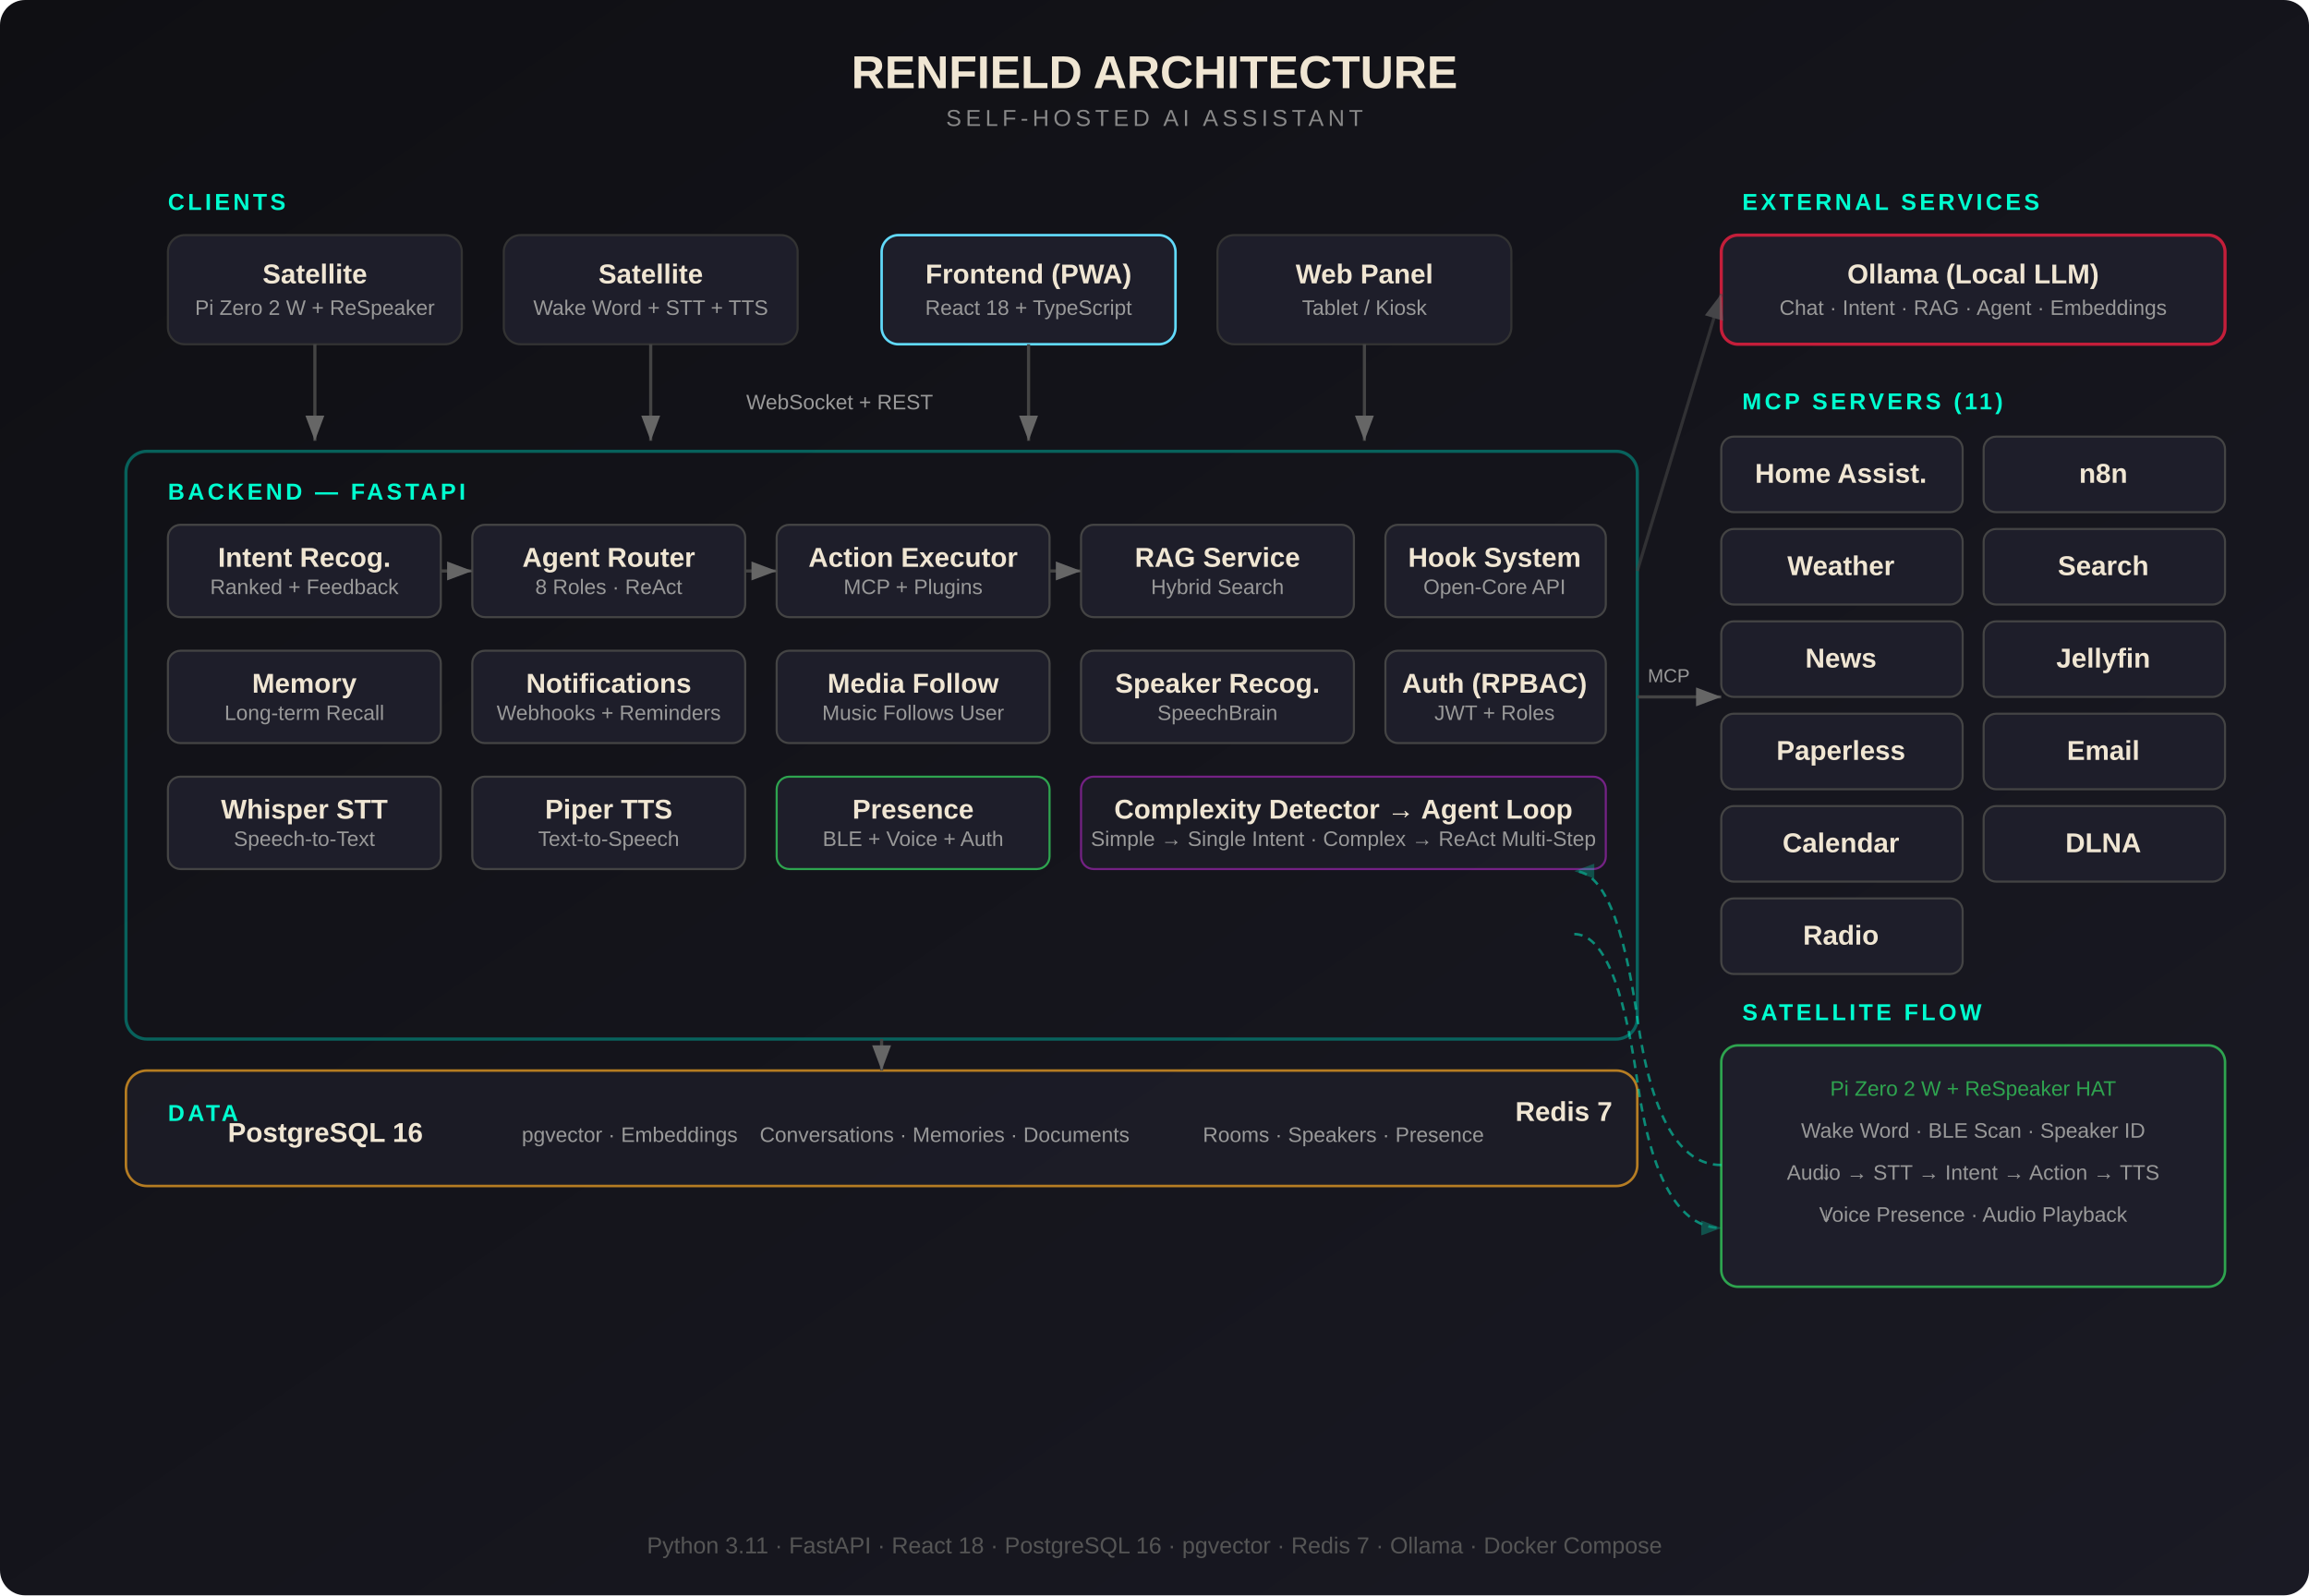
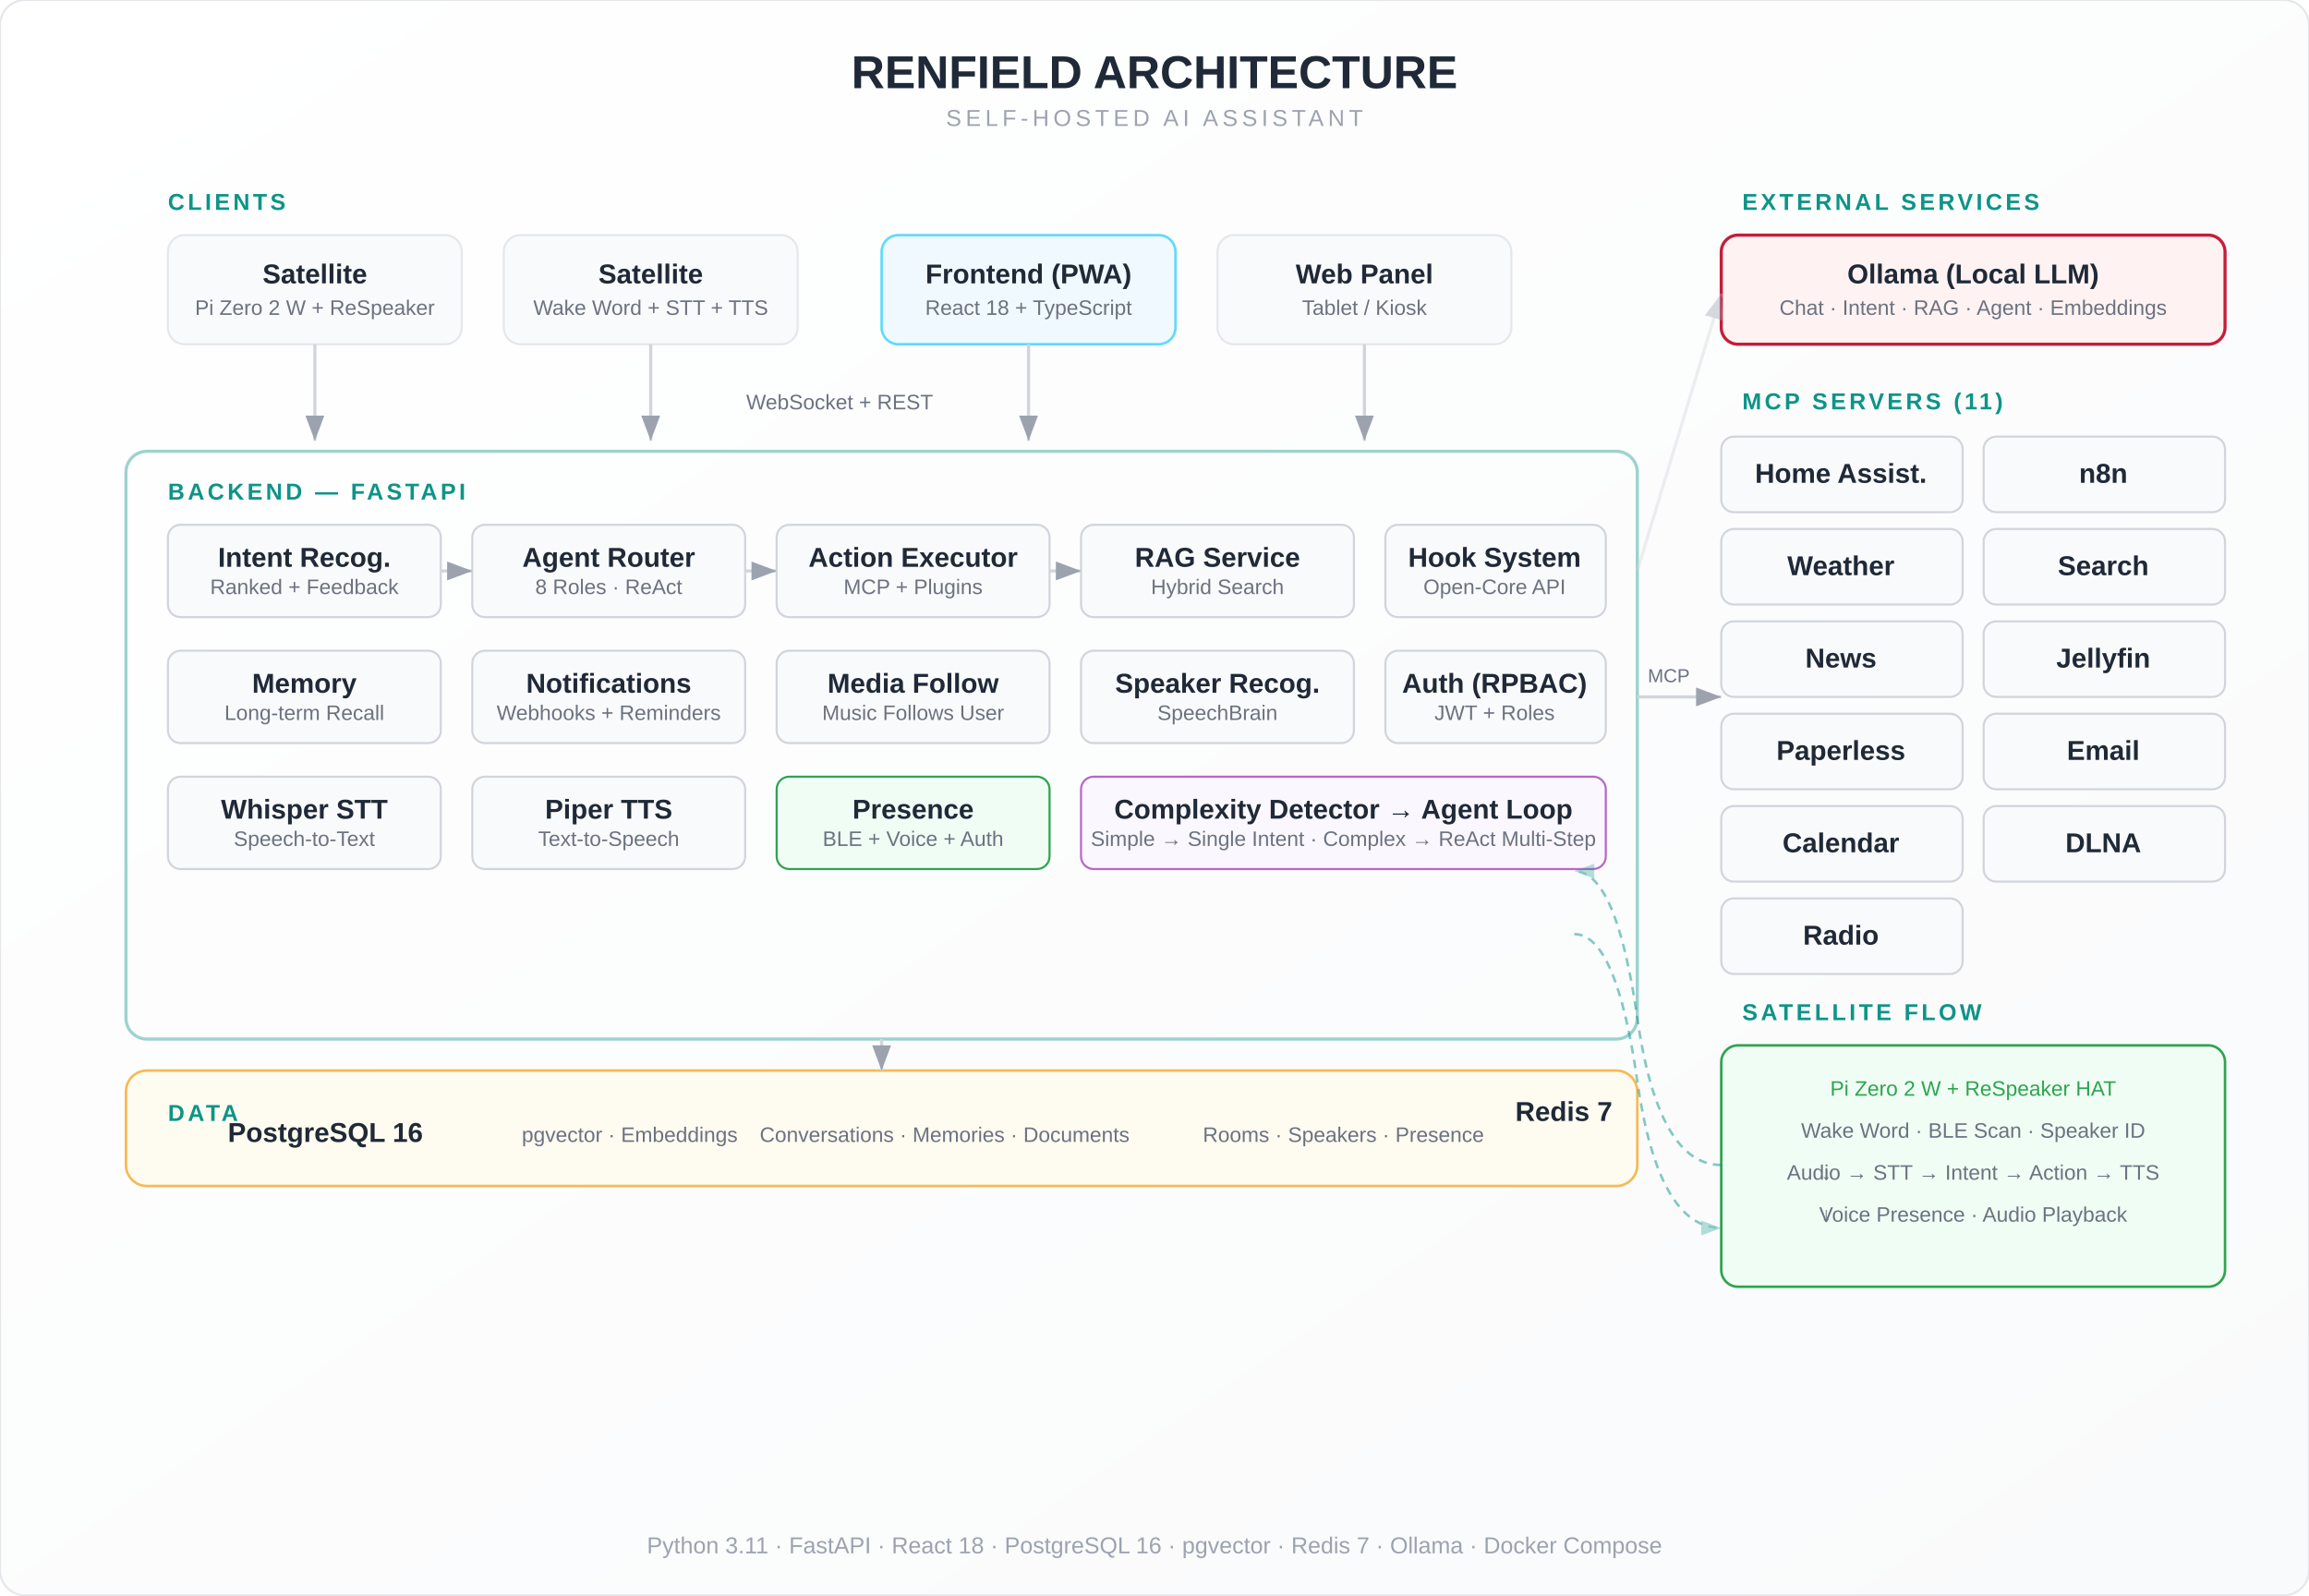
<svg xmlns="http://www.w3.org/2000/svg" viewBox="0 0 1100 760" width="1100" height="760">
  <defs>
    <style>
      text { font-family: 'Segoe UI', 'Helvetica Neue', Arial, sans-serif; }
-       .title { font-size: 22px; font-weight: 700; fill: #F0E6D3; }
-       .subtitle { font-size: 11px; fill: #888; letter-spacing: 2px; }
-       .box-label { font-size: 13px; font-weight: 600; fill: #F0E6D3; }
-       .box-sub { font-size: 10px; fill: #999; }
-       .section-label { font-size: 11px; font-weight: 600; fill: #00FFD0; letter-spacing: 1.5px; }
-       .arrow { stroke: #444; stroke-width: 1.5; fill: none; marker-end: url(#arrowhead); }
-       .arrow-data { stroke: #00FFD0; stroke-width: 1.2; fill: none; opacity: 0.5; stroke-dasharray: 4 3; }
+       .title { font-size: 22px; font-weight: 700; fill: #1f2937; }
+       .subtitle { font-size: 11px; fill: #9ca3af; letter-spacing: 2px; }
+       .box-label { font-size: 13px; font-weight: 600; fill: #1f2937; }
+       .box-sub { font-size: 10px; fill: #6b7280; }
+       .section-label { font-size: 11px; font-weight: 600; fill: #0d9488; letter-spacing: 1.5px; }
+       .arrow { stroke: #d1d5db; stroke-width: 1.5; fill: none; marker-end: url(#arrowhead); }
+       .arrow-data { stroke: #0d9488; stroke-width: 1.2; fill: none; opacity: 0.5; stroke-dasharray: 4 3; }
    </style>
    <marker id="arrowhead" markerWidth="8" markerHeight="6" refX="8" refY="3" orient="auto">
-       <polygon points="0 0, 8 3, 0 6" fill="#666" />
+       <polygon points="0 0, 8 3, 0 6" fill="#9ca3af" />
    </marker>
    <marker id="arrowhead-cyan" markerWidth="8" markerHeight="6" refX="8" refY="3" orient="auto">
-       <polygon points="0 0, 8 3, 0 6" fill="#00FFD0" opacity="0.5" />
+       <polygon points="0 0, 8 3, 0 6" fill="#0d9488" opacity="0.6" />
    </marker>
    <linearGradient id="bgGrad" x1="0%" y1="0%" x2="100%" y2="100%">
-       <stop offset="0%" style="stop-color:#0F0F13" />
-       <stop offset="100%" style="stop-color:#1A1A24" />
+       <stop offset="0%" style="stop-color:#ffffff" />
+       <stop offset="100%" style="stop-color:#f9fafb" />
    </linearGradient>
  </defs>
-   <rect width="1100" height="760" fill="url(#bgGrad)" rx="12" />
+   <rect width="1100" height="760" fill="url(#bgGrad)" rx="12" stroke="#e5e7eb" stroke-width="1" />
  <text x="550" y="42" text-anchor="middle" class="title">RENFIELD ARCHITECTURE</text>
  <text x="550" y="60" text-anchor="middle" class="subtitle">SELF-HOSTED AI ASSISTANT</text>
  <text x="80" y="100" class="section-label">CLIENTS</text>
-   <rect x="80" y="112" width="140" height="52" rx="8" fill="#1E1E2A" stroke="#333" stroke-width="1" />
+   <rect x="80" y="112" width="140" height="52" rx="8" fill="#f9fafb" stroke="#e5e7eb" stroke-width="1" />
  <text x="150" y="135" text-anchor="middle" class="box-label">Satellite</text>
  <text x="150" y="150" text-anchor="middle" class="box-sub">Pi Zero 2 W + ReSpeaker</text>
-   <rect x="240" y="112" width="140" height="52" rx="8" fill="#1E1E2A" stroke="#333" stroke-width="1" />
+   <rect x="240" y="112" width="140" height="52" rx="8" fill="#f9fafb" stroke="#e5e7eb" stroke-width="1" />
  <text x="310" y="135" text-anchor="middle" class="box-label">Satellite</text>
  <text x="310" y="150" text-anchor="middle" class="box-sub">Wake Word + STT + TTS</text>
-   <rect x="420" y="112" width="140" height="52" rx="8" fill="#1E1E2A" stroke="#61DAFB" stroke-width="1.2" />
+   <rect x="420" y="112" width="140" height="52" rx="8" fill="#f0f9ff" stroke="#61DAFB" stroke-width="1.2" />
  <text x="490" y="135" text-anchor="middle" class="box-label">Frontend (PWA)</text>
  <text x="490" y="150" text-anchor="middle" class="box-sub">React 18 + TypeScript</text>
-   <rect x="580" y="112" width="140" height="52" rx="8" fill="#1E1E2A" stroke="#333" stroke-width="1" />
+   <rect x="580" y="112" width="140" height="52" rx="8" fill="#f9fafb" stroke="#e5e7eb" stroke-width="1" />
  <text x="650" y="135" text-anchor="middle" class="box-label">Web Panel</text>
  <text x="650" y="150" text-anchor="middle" class="box-sub">Tablet / Kiosk</text>
  <line x1="150" y1="164" x2="150" y2="210" class="arrow" />
  <line x1="310" y1="164" x2="310" y2="210" class="arrow" />
  <line x1="490" y1="164" x2="490" y2="210" class="arrow" />
  <line x1="650" y1="164" x2="650" y2="210" class="arrow" />
  <text x="400" y="195" text-anchor="middle" class="box-sub">WebSocket + REST</text>
-   <rect x="60" y="215" width="720" height="280" rx="10" fill="none" stroke="#009688" stroke-width="1.5" opacity="0.6" />
+   <rect x="60" y="215" width="720" height="280" rx="10" fill="none" stroke="#0d9488" stroke-width="1.5" opacity="0.4" />
  <text x="80" y="238" class="section-label">BACKEND — FASTAPI</text>
-   <rect x="80" y="250" width="130" height="44" rx="6" fill="#1E1E2A" stroke="#444" stroke-width="1" />
+   <rect x="80" y="250" width="130" height="44" rx="6" fill="#f9fafb" stroke="#d1d5db" stroke-width="1" />
  <text x="145" y="270" text-anchor="middle" class="box-label">Intent Recog.</text>
  <text x="145" y="283" text-anchor="middle" class="box-sub">Ranked + Feedback</text>
-   <rect x="225" y="250" width="130" height="44" rx="6" fill="#1E1E2A" stroke="#444" stroke-width="1" />
+   <rect x="225" y="250" width="130" height="44" rx="6" fill="#f9fafb" stroke="#d1d5db" stroke-width="1" />
  <text x="290" y="270" text-anchor="middle" class="box-label">Agent Router</text>
  <text x="290" y="283" text-anchor="middle" class="box-sub">8 Roles · ReAct</text>
-   <rect x="370" y="250" width="130" height="44" rx="6" fill="#1E1E2A" stroke="#444" stroke-width="1" />
+   <rect x="370" y="250" width="130" height="44" rx="6" fill="#f9fafb" stroke="#d1d5db" stroke-width="1" />
  <text x="435" y="270" text-anchor="middle" class="box-label">Action Executor</text>
  <text x="435" y="283" text-anchor="middle" class="box-sub">MCP + Plugins</text>
-   <rect x="515" y="250" width="130" height="44" rx="6" fill="#1E1E2A" stroke="#444" stroke-width="1" />
+   <rect x="515" y="250" width="130" height="44" rx="6" fill="#f9fafb" stroke="#d1d5db" stroke-width="1" />
  <text x="580" y="270" text-anchor="middle" class="box-label">RAG Service</text>
  <text x="580" y="283" text-anchor="middle" class="box-sub">Hybrid Search</text>
-   <rect x="660" y="250" width="105" height="44" rx="6" fill="#1E1E2A" stroke="#444" stroke-width="1" />
+   <rect x="660" y="250" width="105" height="44" rx="6" fill="#f9fafb" stroke="#d1d5db" stroke-width="1" />
  <text x="712" y="270" text-anchor="middle" class="box-label">Hook System</text>
  <text x="712" y="283" text-anchor="middle" class="box-sub">Open-Core API</text>
-   <rect x="80" y="310" width="130" height="44" rx="6" fill="#1E1E2A" stroke="#444" stroke-width="1" />
+   <rect x="80" y="310" width="130" height="44" rx="6" fill="#f9fafb" stroke="#d1d5db" stroke-width="1" />
  <text x="145" y="330" text-anchor="middle" class="box-label">Memory</text>
  <text x="145" y="343" text-anchor="middle" class="box-sub">Long-term Recall</text>
-   <rect x="225" y="310" width="130" height="44" rx="6" fill="#1E1E2A" stroke="#444" stroke-width="1" />
+   <rect x="225" y="310" width="130" height="44" rx="6" fill="#f9fafb" stroke="#d1d5db" stroke-width="1" />
  <text x="290" y="330" text-anchor="middle" class="box-label">Notifications</text>
  <text x="290" y="343" text-anchor="middle" class="box-sub">Webhooks + Reminders</text>
-   <rect x="370" y="310" width="130" height="44" rx="6" fill="#1E1E2A" stroke="#444" stroke-width="1" />
+   <rect x="370" y="310" width="130" height="44" rx="6" fill="#f9fafb" stroke="#d1d5db" stroke-width="1" />
  <text x="435" y="330" text-anchor="middle" class="box-label">Media Follow</text>
  <text x="435" y="343" text-anchor="middle" class="box-sub">Music Follows User</text>
-   <rect x="515" y="310" width="130" height="44" rx="6" fill="#1E1E2A" stroke="#444" stroke-width="1" />
+   <rect x="515" y="310" width="130" height="44" rx="6" fill="#f9fafb" stroke="#d1d5db" stroke-width="1" />
  <text x="580" y="330" text-anchor="middle" class="box-label">Speaker Recog.</text>
  <text x="580" y="343" text-anchor="middle" class="box-sub">SpeechBrain</text>
-   <rect x="660" y="310" width="105" height="44" rx="6" fill="#1E1E2A" stroke="#444" stroke-width="1" />
+   <rect x="660" y="310" width="105" height="44" rx="6" fill="#f9fafb" stroke="#d1d5db" stroke-width="1" />
  <text x="712" y="330" text-anchor="middle" class="box-label">Auth (RPBAC)</text>
  <text x="712" y="343" text-anchor="middle" class="box-sub">JWT + Roles</text>
-   <rect x="80" y="370" width="130" height="44" rx="6" fill="#1E1E2A" stroke="#444" stroke-width="1" />
+   <rect x="80" y="370" width="130" height="44" rx="6" fill="#f9fafb" stroke="#d1d5db" stroke-width="1" />
  <text x="145" y="390" text-anchor="middle" class="box-label">Whisper STT</text>
  <text x="145" y="403" text-anchor="middle" class="box-sub">Speech-to-Text</text>
-   <rect x="225" y="370" width="130" height="44" rx="6" fill="#1E1E2A" stroke="#444" stroke-width="1" />
+   <rect x="225" y="370" width="130" height="44" rx="6" fill="#f9fafb" stroke="#d1d5db" stroke-width="1" />
  <text x="290" y="390" text-anchor="middle" class="box-label">Piper TTS</text>
  <text x="290" y="403" text-anchor="middle" class="box-sub">Text-to-Speech</text>
-   <rect x="370" y="370" width="130" height="44" rx="6" fill="#1E1E2A" stroke="#2ea44f" stroke-width="1" />
+   <rect x="370" y="370" width="130" height="44" rx="6" fill="#f0fdf4" stroke="#2ea44f" stroke-width="1" />
  <text x="435" y="390" text-anchor="middle" class="box-label">Presence</text>
  <text x="435" y="403" text-anchor="middle" class="box-sub">BLE + Voice + Auth</text>
-   <rect x="515" y="370" width="250" height="44" rx="6" fill="#1E1E2A" stroke="#9c27b0" stroke-width="1" opacity="0.7" />
+   <rect x="515" y="370" width="250" height="44" rx="6" fill="#faf5ff" stroke="#9c27b0" stroke-width="1" opacity="0.7" />
  <text x="640" y="390" text-anchor="middle" class="box-label">Complexity Detector → Agent Loop</text>
  <text x="640" y="403" text-anchor="middle" class="box-sub">Simple → Single Intent · Complex → ReAct Multi-Step</text>
-   <line x1="210" y1="272" x2="225" y2="272" class="arrow" stroke="#666" />
-   <line x1="355" y1="272" x2="370" y2="272" class="arrow" stroke="#666" />
-   <line x1="500" y1="272" x2="515" y2="272" class="arrow" stroke="#666" />
-   <rect x="60" y="510" width="720" height="55" rx="10" fill="#1E1E2A" stroke="#f9a825" stroke-width="1.2" opacity="0.7" />
+   <line x1="210" y1="272" x2="225" y2="272" class="arrow" stroke="#9ca3af" />
+   <line x1="355" y1="272" x2="370" y2="272" class="arrow" stroke="#9ca3af" />
+   <line x1="500" y1="272" x2="515" y2="272" class="arrow" stroke="#9ca3af" />
+   <rect x="60" y="510" width="720" height="55" rx="10" fill="#fffbeb" stroke="#f59e0b" stroke-width="1.2" opacity="0.7" />
  <text x="80" y="534" class="section-label">DATA</text>
  <text x="155" y="544" text-anchor="middle" class="box-label">PostgreSQL 16</text>
  <text x="300" y="544" text-anchor="middle" class="box-sub">pgvector · Embeddings</text>
  <text x="450" y="544" text-anchor="middle" class="box-sub">Conversations · Memories · Documents</text>
  <text x="640" y="544" text-anchor="middle" class="box-sub">Rooms · Speakers · Presence</text>
  <text x="745" y="534" text-anchor="middle" class="box-label">Redis 7</text>
  <line x1="420" y1="495" x2="420" y2="510" class="arrow" />
  <text x="830" y="100" class="section-label">EXTERNAL SERVICES</text>
-   <rect x="820" y="112" width="240" height="52" rx="8" fill="#1E1E2A" stroke="#C41E3A" stroke-width="1.5" />
+   <rect x="820" y="112" width="240" height="52" rx="8" fill="#fef2f2" stroke="#C41E3A" stroke-width="1.5" />
  <text x="940" y="135" text-anchor="middle" class="box-label">Ollama (Local LLM)</text>
  <text x="940" y="150" text-anchor="middle" class="box-sub">Chat · Intent · RAG · Agent · Embeddings</text>
-   <line x1="780" y1="272" x2="820" y2="140" class="arrow" stroke="#C41E3A" opacity="0.6" />
+   <line x1="780" y1="272" x2="820" y2="140" class="arrow" stroke="#C41E3A" opacity="0.4" />
  <text x="830" y="195" class="section-label">MCP SERVERS (11)</text>
-   <rect x="820" y="208" width="115" height="36" rx="6" fill="#1E1E2A" stroke="#444" stroke-width="1" />
+   <rect x="820" y="208" width="115" height="36" rx="6" fill="#f9fafb" stroke="#d1d5db" stroke-width="1" />
  <text x="877" y="230" text-anchor="middle" class="box-label">Home Assist.</text>
-   <rect x="945" y="208" width="115" height="36" rx="6" fill="#1E1E2A" stroke="#444" stroke-width="1" />
+   <rect x="945" y="208" width="115" height="36" rx="6" fill="#f9fafb" stroke="#d1d5db" stroke-width="1" />
  <text x="1002" y="230" text-anchor="middle" class="box-label">n8n</text>
-   <rect x="820" y="252" width="115" height="36" rx="6" fill="#1E1E2A" stroke="#444" stroke-width="1" />
+   <rect x="820" y="252" width="115" height="36" rx="6" fill="#f9fafb" stroke="#d1d5db" stroke-width="1" />
  <text x="877" y="274" text-anchor="middle" class="box-label">Weather</text>
-   <rect x="945" y="252" width="115" height="36" rx="6" fill="#1E1E2A" stroke="#444" stroke-width="1" />
+   <rect x="945" y="252" width="115" height="36" rx="6" fill="#f9fafb" stroke="#d1d5db" stroke-width="1" />
  <text x="1002" y="274" text-anchor="middle" class="box-label">Search</text>
-   <rect x="820" y="296" width="115" height="36" rx="6" fill="#1E1E2A" stroke="#444" stroke-width="1" />
+   <rect x="820" y="296" width="115" height="36" rx="6" fill="#f9fafb" stroke="#d1d5db" stroke-width="1" />
  <text x="877" y="318" text-anchor="middle" class="box-label">News</text>
-   <rect x="945" y="296" width="115" height="36" rx="6" fill="#1E1E2A" stroke="#444" stroke-width="1" />
+   <rect x="945" y="296" width="115" height="36" rx="6" fill="#f9fafb" stroke="#d1d5db" stroke-width="1" />
  <text x="1002" y="318" text-anchor="middle" class="box-label">Jellyfin</text>
-   <rect x="820" y="340" width="115" height="36" rx="6" fill="#1E1E2A" stroke="#444" stroke-width="1" />
+   <rect x="820" y="340" width="115" height="36" rx="6" fill="#f9fafb" stroke="#d1d5db" stroke-width="1" />
  <text x="877" y="362" text-anchor="middle" class="box-label">Paperless</text>
-   <rect x="945" y="340" width="115" height="36" rx="6" fill="#1E1E2A" stroke="#444" stroke-width="1" />
+   <rect x="945" y="340" width="115" height="36" rx="6" fill="#f9fafb" stroke="#d1d5db" stroke-width="1" />
  <text x="1002" y="362" text-anchor="middle" class="box-label">Email</text>
-   <rect x="820" y="384" width="115" height="36" rx="6" fill="#1E1E2A" stroke="#444" stroke-width="1" />
+   <rect x="820" y="384" width="115" height="36" rx="6" fill="#f9fafb" stroke="#d1d5db" stroke-width="1" />
  <text x="877" y="406" text-anchor="middle" class="box-label">Calendar</text>
-   <rect x="945" y="384" width="115" height="36" rx="6" fill="#1E1E2A" stroke="#444" stroke-width="1" />
+   <rect x="945" y="384" width="115" height="36" rx="6" fill="#f9fafb" stroke="#d1d5db" stroke-width="1" />
  <text x="1002" y="406" text-anchor="middle" class="box-label">DLNA</text>
-   <rect x="820" y="428" width="115" height="36" rx="6" fill="#1E1E2A" stroke="#444" stroke-width="1" />
+   <rect x="820" y="428" width="115" height="36" rx="6" fill="#f9fafb" stroke="#d1d5db" stroke-width="1" />
  <text x="877" y="450" text-anchor="middle" class="box-label">Radio</text>
  <line x1="780" y1="332" x2="820" y2="332" class="arrow" />
  <text x="795" y="325" text-anchor="middle" class="box-sub" style="font-size:9px">MCP</text>
  <text x="830" y="486" class="section-label">SATELLITE FLOW</text>
-   <rect x="820" y="498" width="240" height="115" rx="8" fill="#1E1E2A" stroke="#2ea44f" stroke-width="1.2" />
+   <rect x="820" y="498" width="240" height="115" rx="8" fill="#f0fdf4" stroke="#2ea44f" stroke-width="1.2" />
  <text x="940" y="522" text-anchor="middle" class="box-sub" style="fill:#2ea44f">Pi Zero 2 W + ReSpeaker HAT</text>
  <text x="940" y="542" text-anchor="middle" class="box-sub">Wake Word · BLE Scan · Speaker ID</text>
  <text x="870" y="562" text-anchor="middle" class="box-sub">↓</text>
  <text x="940" y="562" text-anchor="middle" class="box-sub">Audio → STT → Intent → Action → TTS</text>
  <text x="870" y="582" text-anchor="middle" class="box-sub">↓</text>
  <text x="940" y="582" text-anchor="middle" class="box-sub">Voice Presence · Audio Playback</text>
  <path d="M820 555 Q790 555 780 485 Q770 415 750 415" class="arrow-data" marker-end="url(#arrowhead-cyan)" />
  <path d="M750 445 Q770 445 780 515 Q790 585 820 585" class="arrow-data" marker-end="url(#arrowhead-cyan)" />
-   <text x="550" y="740" text-anchor="middle" class="box-sub" style="font-size:11px; fill:#555">
+   <text x="550" y="740" text-anchor="middle" class="box-sub" style="font-size:11px; fill:#9ca3af">
    Python 3.11 · FastAPI · React 18 · PostgreSQL 16 · pgvector · Redis 7 · Ollama · Docker Compose
  </text>
</svg>
